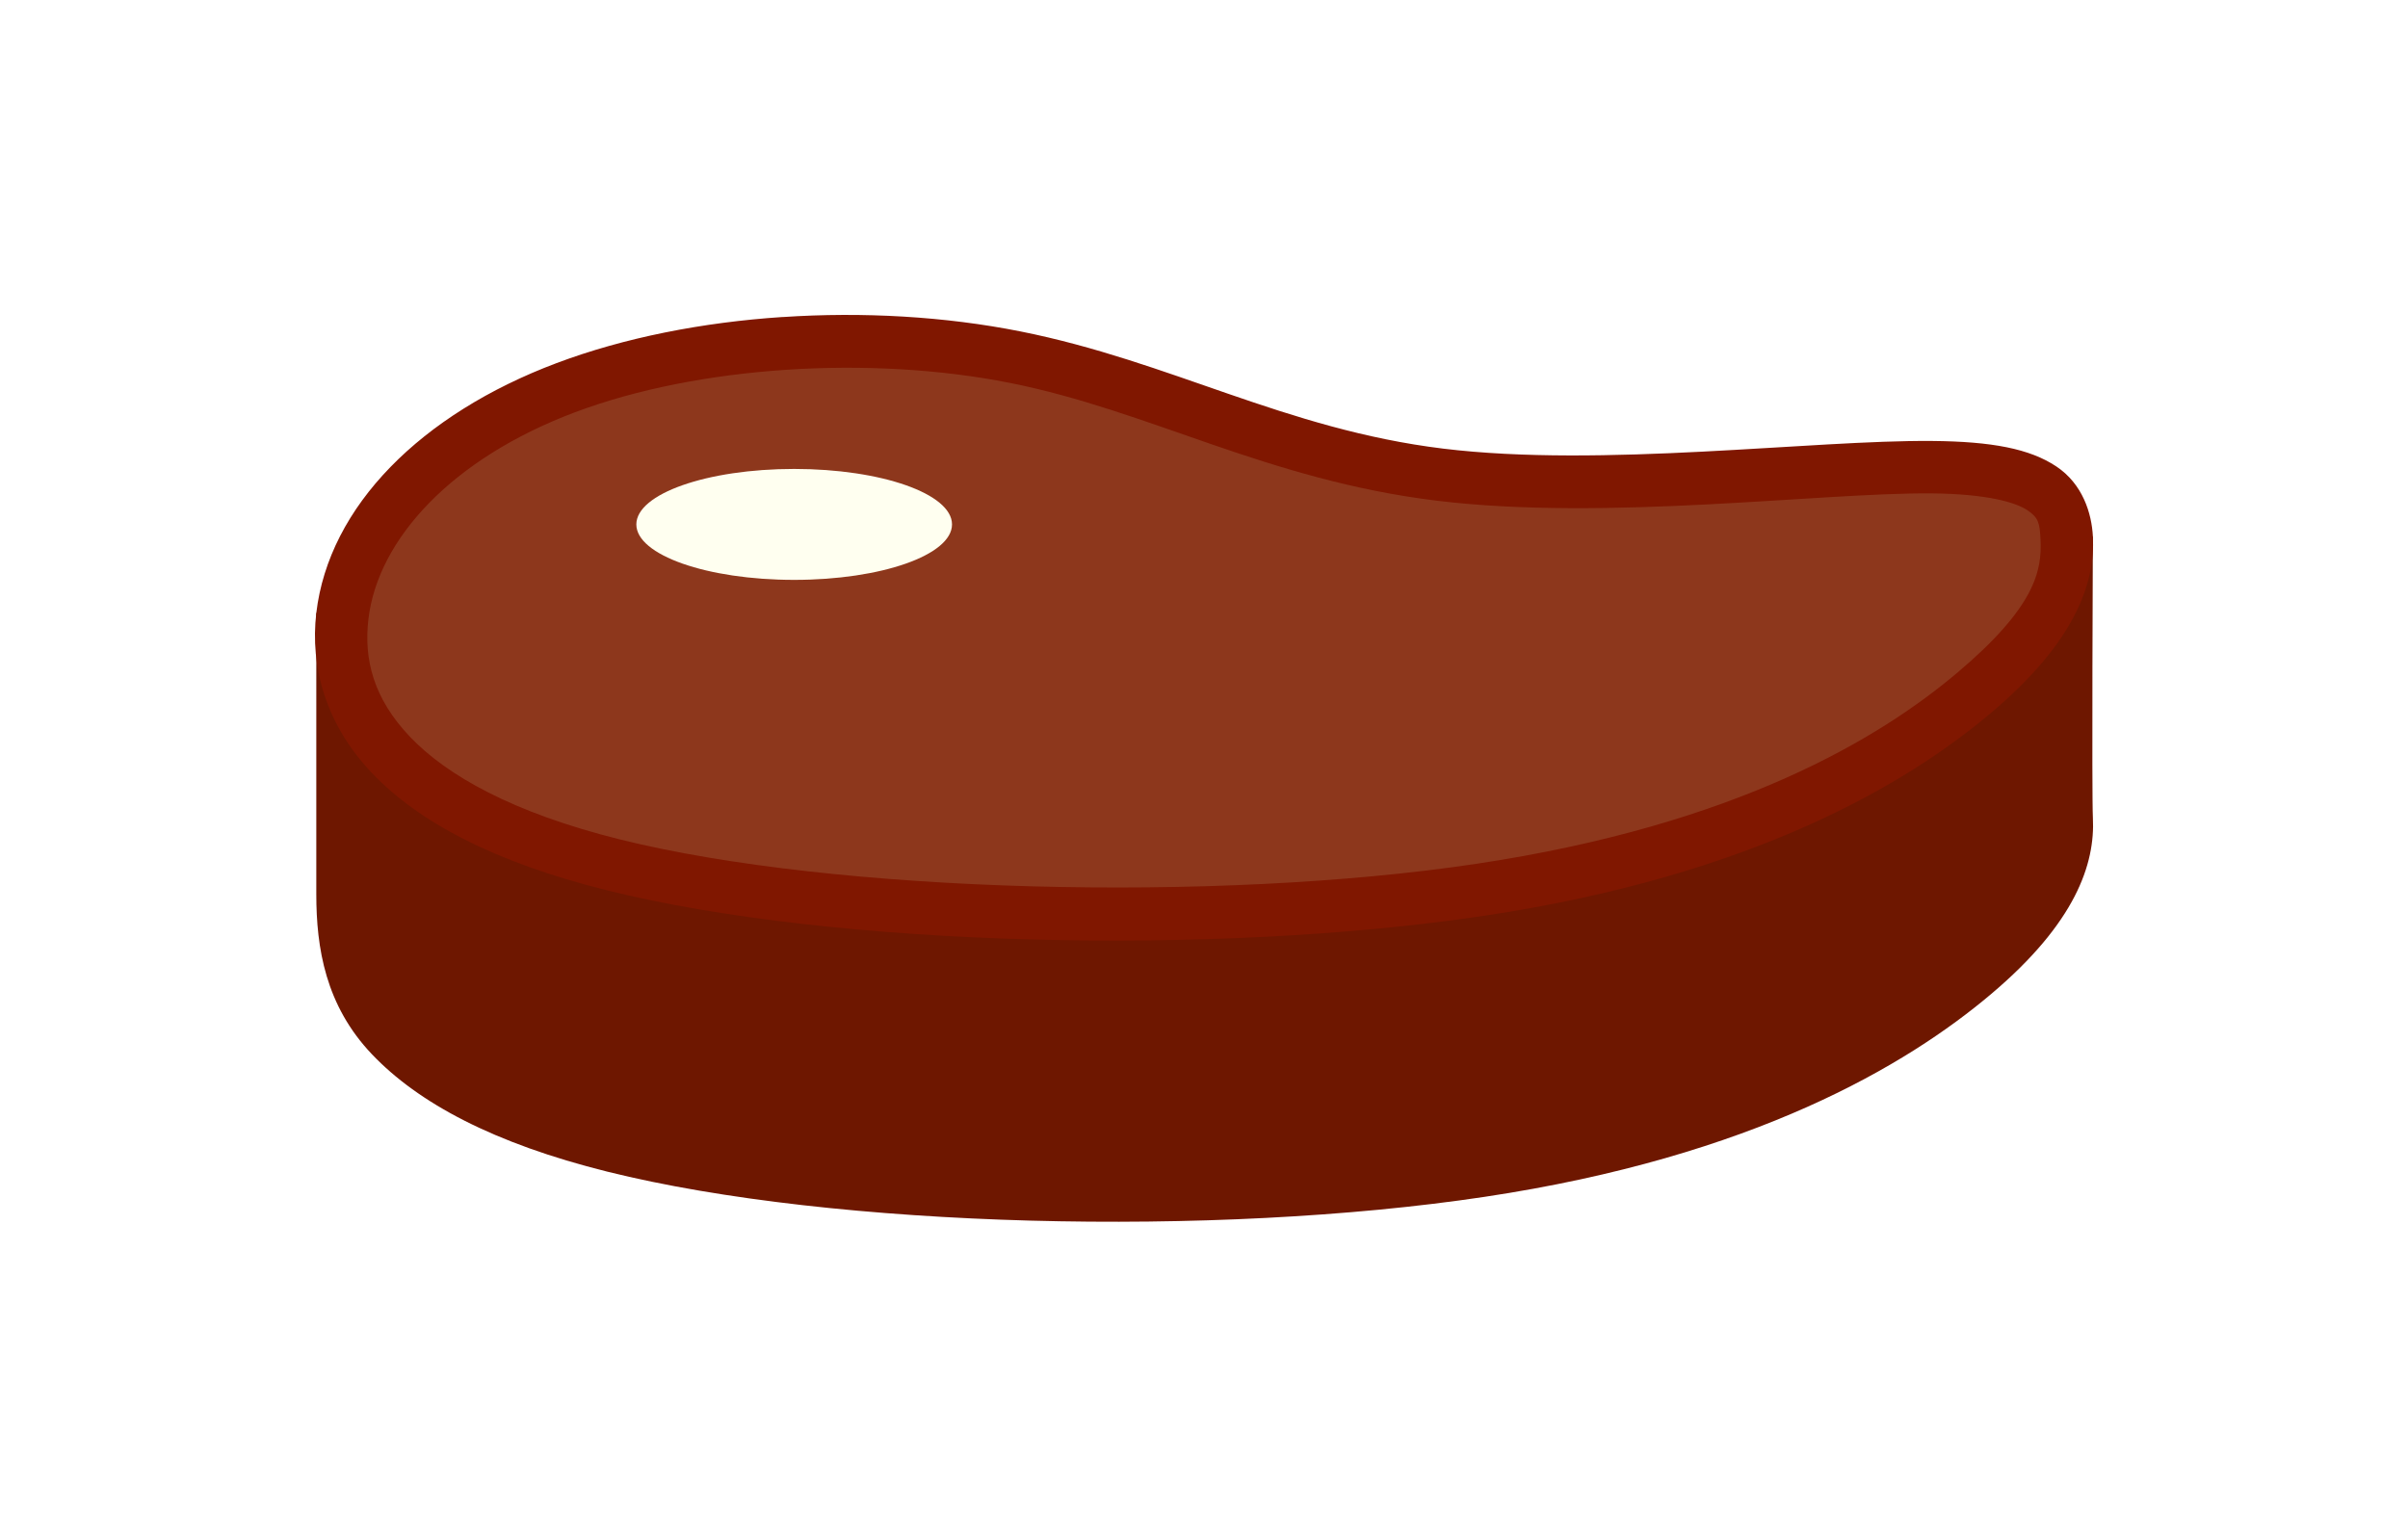
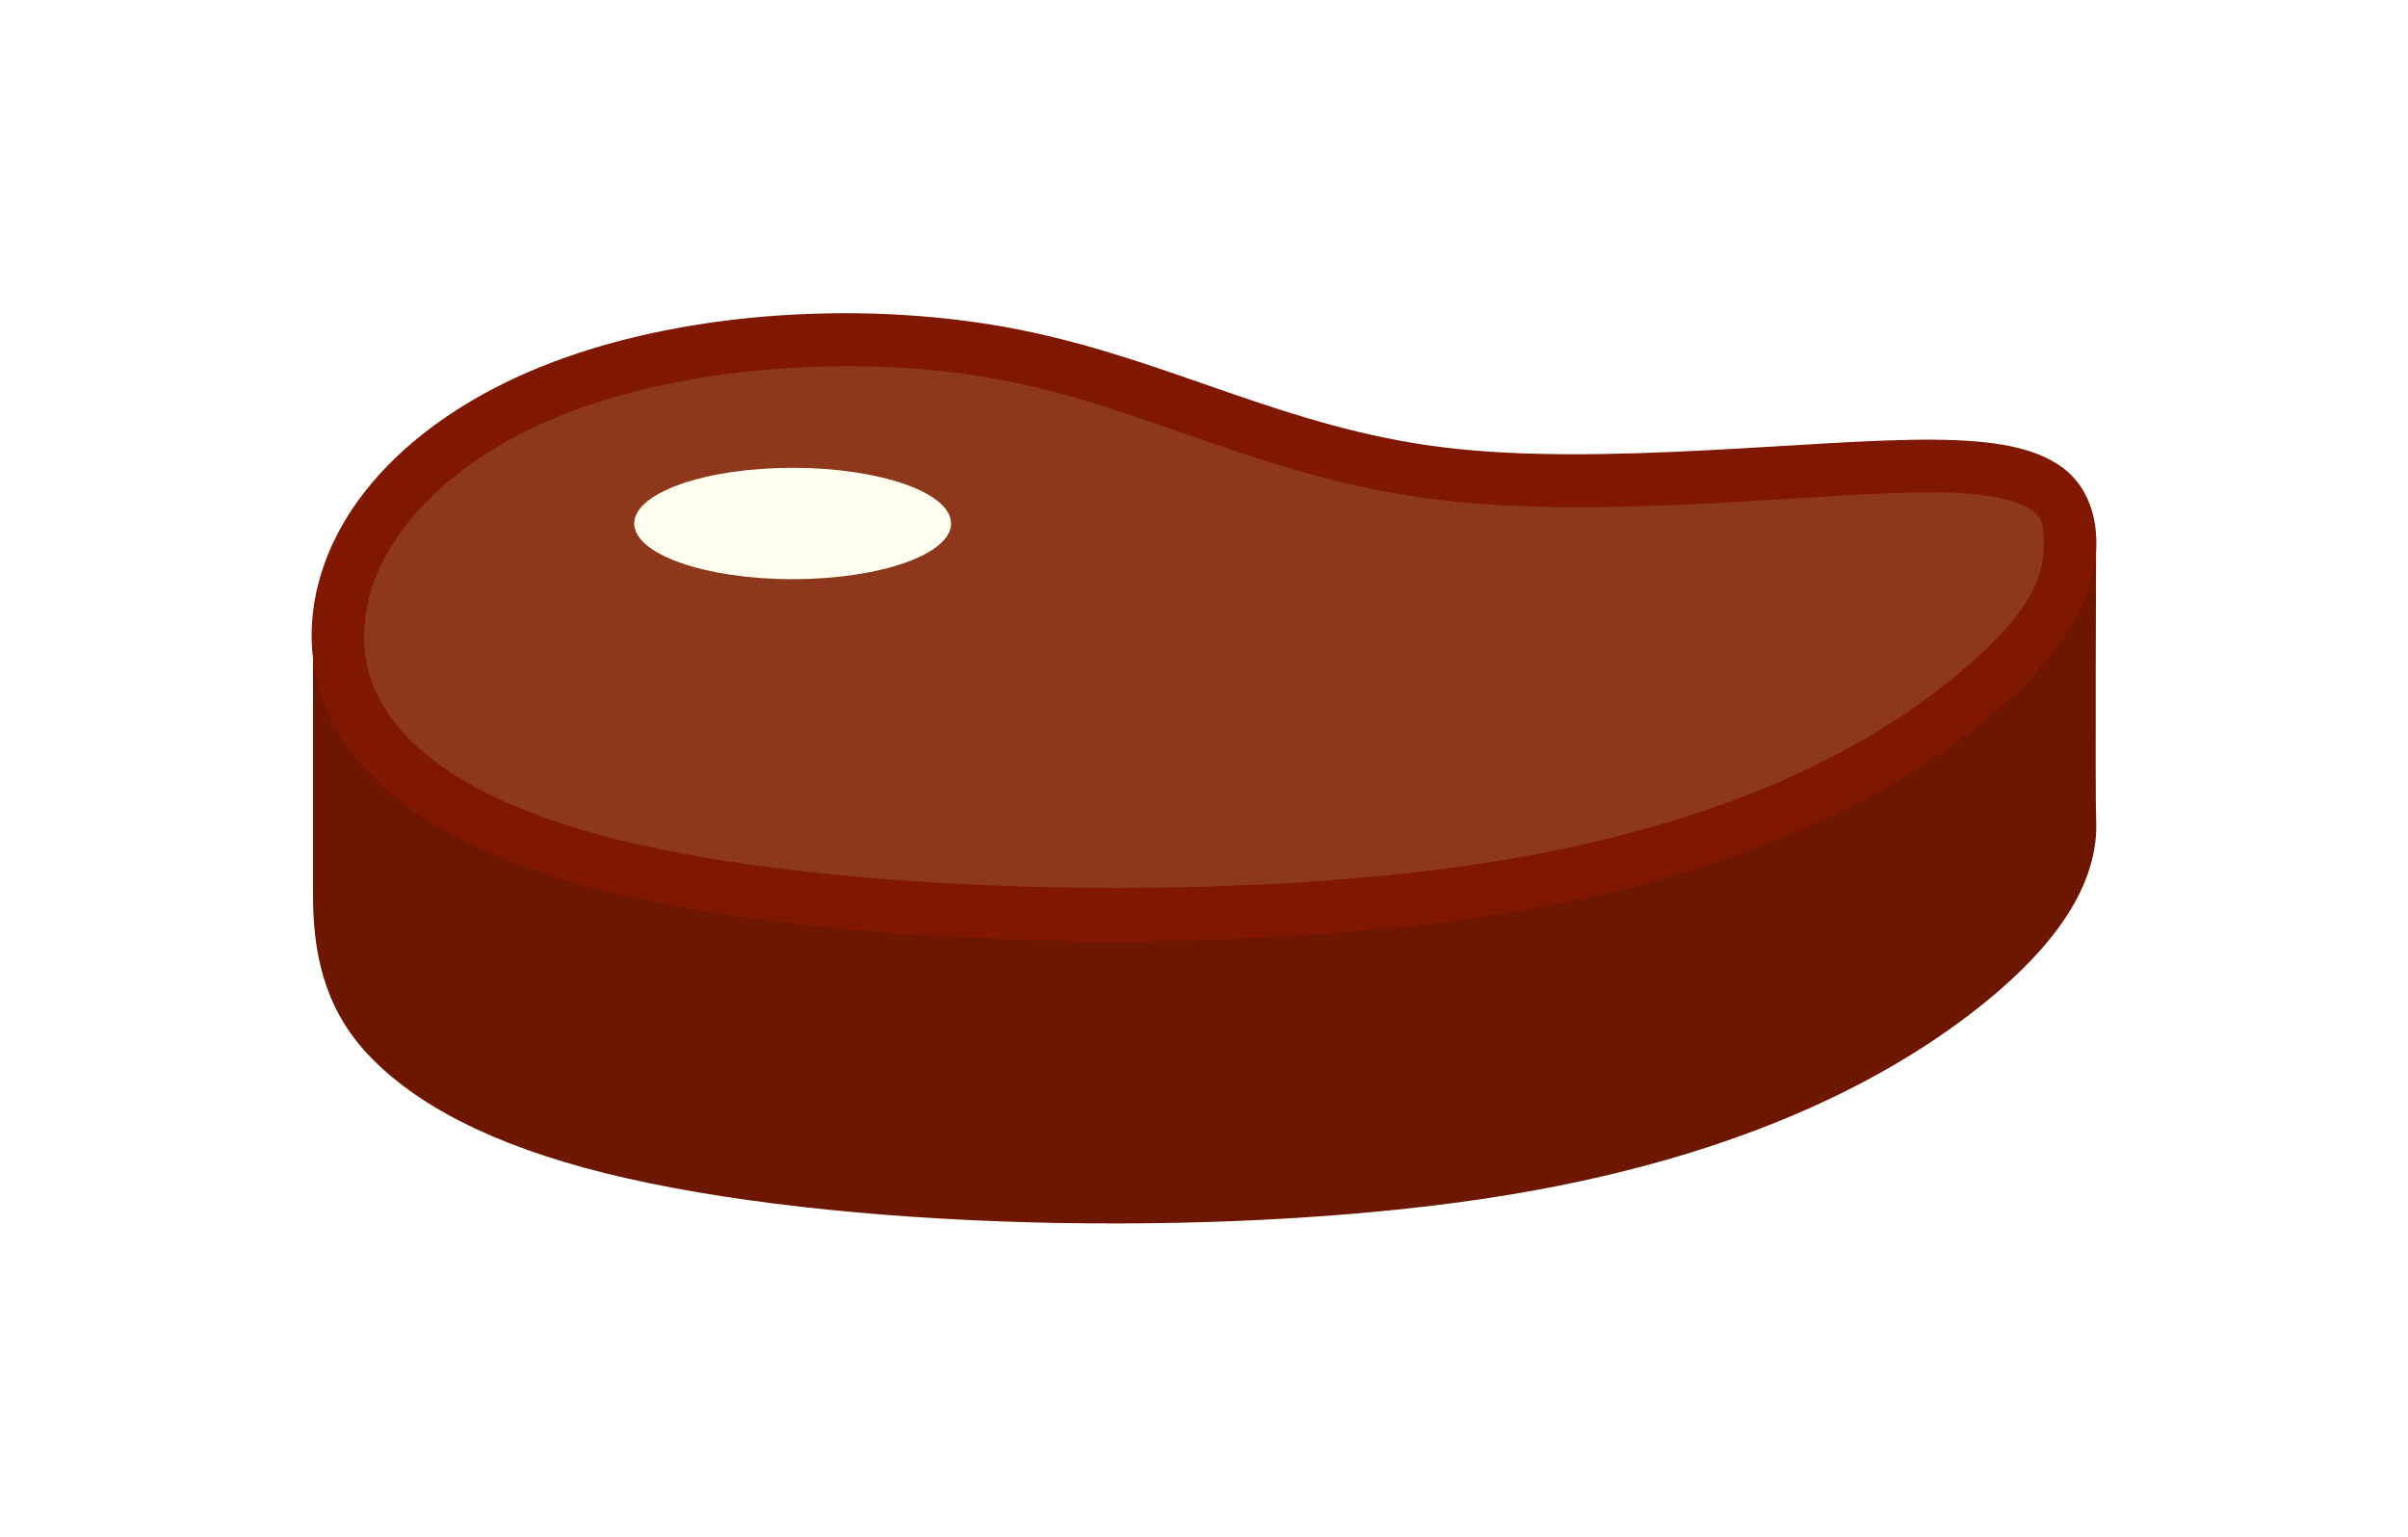
<svg xmlns="http://www.w3.org/2000/svg" width="45.875mm" height="29.28mm" viewBox="0 0 45.875 29.28" version="1.1" id="svg4094">
  <defs id="defs4091" />
-   <g id="layer1" transform="translate(-94.8384,-121.4851)">
-     <g id="g883" transform="translate(13.27027,20.85732)" style="display:inline">
-       <path style="color:#000000;fill:#6e1700;fill-opacity:1;-inkscape-stroke:none" d="m 87.594,112.307 -5e-5,5.357 c -1e-5,1.025 0.174,2.121 1.059,3.051 0.884,0.93 2.321,1.699 4.486,2.238 4.331,1.078 11.588,1.25 16.711,0.48 5.123,-0.769 8.046,-2.508 9.652,-3.865 1.607,-1.357 1.983,-2.479 1.938,-3.359 -0.023,-0.44 -4.5e-4,-5.359 -4.5e-4,-5.359 0,0 -21.496,6.431 -33.845,1.457 z" id="path875" />
-       <path style="color:#000000;fill:#8d371c;fill-opacity:1;-inkscape-stroke:none" d="m 92.346,108.015 c 2.46,-0.926 5.793,-1.133 8.56,-0.582 2.767,0.55 4.967,1.858 8.094,2.239 3.126,0.382 7.178,-0.162 9.372,-0.142 2.194,0.02 2.531,0.602 2.569,1.346 0.039,0.744 -0.22,1.65 -1.761,2.951 -1.54,1.301 -4.362,2.997 -9.404,3.754 -5.042,0.757 -12.304,0.576 -16.517,-0.472 -4.213,-1.048 -5.378,-2.964 -5.168,-4.744 0.21,-1.78 1.796,-3.424 4.256,-4.349 z" id="path877" />
-       <path style="color:#000000;fill:#801700;fill-opacity:1;-inkscape-stroke:none" d="m 96.479,106.668 c -1.528,0.101 -3.021,0.394 -4.309,0.879 -2.576,0.969 -4.336,2.725 -4.576,4.76 -0.12,1.018 0.174,2.119 1.059,3.049 0.884,0.93 2.321,1.699 4.486,2.238 4.331,1.078 11.588,1.252 16.711,0.482 5.123,-0.769 8.046,-2.51 9.652,-3.867 1.607,-1.357 1.983,-2.479 1.938,-3.359 -0.023,-0.44 -0.193,-1 -0.699,-1.336 -0.506,-0.336 -1.224,-0.474 -2.365,-0.484 -2.282,-0.02 -6.297,0.515 -9.314,0.146 -3.018,-0.369 -5.191,-1.664 -8.057,-2.234 -1.433,-0.285 -2.997,-0.375 -4.525,-0.273 z m 0.064,1.006 c 1.445,-0.096 2.932,-0.015 4.266,0.25 2.668,0.531 4.895,1.849 8.129,2.244 3.234,0.395 7.324,-0.157 9.43,-0.139 1.053,0.009 1.6,0.172 1.82,0.318 0.22,0.146 0.238,0.251 0.254,0.555 0.032,0.608 -0.11,1.298 -1.584,2.543 -1.474,1.245 -4.196,2.896 -9.156,3.641 -4.961,0.745 -12.226,0.556 -16.322,-0.463 -2.048,-0.51 -3.303,-1.222 -4.002,-1.957 -0.699,-0.735 -0.881,-1.48 -0.791,-2.242 0.18,-1.525 1.592,-3.06 3.936,-3.941 1.172,-0.441 2.576,-0.713 4.021,-0.809 z" id="path879" />
+   <g id="layer1" transform="translate(-73.089,-110.39)">
+     <g id="g883" transform="matrix(1.00373,0,0,1.00373,-8.86856,9.33231)" style="display:inline">
+       <path style="color:#000000;fill:#6e1700;fill-opacity:1;-inkscape-stroke:none" d="m 87.594,112.307 v 5.357 c -1e-4,1.025 0.174,2.121 1.058,3.051 0.884,0.93 2.321,1.699 4.486,2.238 4.331,1.078 11.587,1.25 16.711,0.481 5.123,-0.77 8.045,-2.509 9.652,-3.866 1.607,-1.357 1.983,-2.478 1.937,-3.359 -0.02,-0.44 0,-5.359 0,-5.359 0,0 -21.496,6.431 -33.845,1.457 z" id="path875" />
+       <path style="color:#000000;fill:#8d371c;fill-opacity:1;-inkscape-stroke:none" d="m 92.346,108.015 c 2.46,-0.926 5.793,-1.133 8.56,-0.582 2.766,0.55 4.967,1.857 8.093,2.239 3.126,0.382 7.178,-0.162 9.372,-0.142 2.194,0.02 2.53,0.602 2.569,1.346 0.04,0.744 -0.22,1.65 -1.76,2.951 -1.541,1.301 -4.363,2.997 -9.405,3.754 -5.041,0.757 -12.303,0.576 -16.517,-0.472 -4.213,-1.049 -5.378,-2.965 -5.168,-4.745 0.21,-1.78 1.796,-3.424 4.255,-4.349 z" id="path877" />
+       <path style="color:#000000;fill:#801700;fill-opacity:1;-inkscape-stroke:none" d="m 96.478,106.668 c -1.528,0.101 -3.021,0.394 -4.309,0.879 -2.576,0.969 -4.336,2.724 -4.576,4.76 -0.12,1.017 0.174,2.118 1.058,3.048 0.884,0.93 2.321,1.7 4.486,2.239 4.331,1.077 11.587,1.252 16.711,0.482 5.123,-0.769 8.045,-2.51 9.652,-3.867 1.607,-1.357 1.983,-2.479 1.937,-3.359 -0.02,-0.441 -0.193,-1 -0.699,-1.336 -0.506,-0.336 -1.224,-0.475 -2.365,-0.485 -2.282,-0.02 -6.297,0.515 -9.314,0.147 -3.018,-0.369 -5.191,-1.665 -8.057,-2.235 -1.433,-0.285 -2.997,-0.374 -4.526,-0.273 z m 0.065,1.006 c 1.445,-0.1 2.932,-0.02 4.266,0.25 2.668,0.53 4.894,1.849 8.129,2.244 3.234,0.395 7.323,-0.158 9.429,-0.139 1.053,0 1.6,0.172 1.821,0.319 0.22,0.146 0.238,0.251 0.253,0.554 0.03,0.608 -0.11,1.299 -1.584,2.543 -1.474,1.245 -4.196,2.896 -9.157,3.641 -4.959,0.745 -12.226,0.556 -16.322,-0.463 -2.048,-0.51 -3.303,-1.222 -4.002,-1.957 -0.699,-0.735 -0.881,-1.48 -0.791,-2.242 0.18,-1.525 1.592,-3.06 3.936,-3.942 1.172,-0.44 2.576,-0.712 4.021,-0.808 z" id="path879" />
      <path id="path881" style="opacity:1;fill:#fffff0;fill-opacity:1;stroke-width:0.353;stroke-linecap:round;stroke-linejoin:round" d="m 99.705,110.62 a 3.007,1.057 0 0 1 -3.007,1.057 3.007,1.057 0 0 1 -3.007,-1.057 3.007,1.057 0 0 1 3.007,-1.057 3.007,1.057 0 0 1 3.007,1.057 z" />
    </g>
  </g>
</svg>
